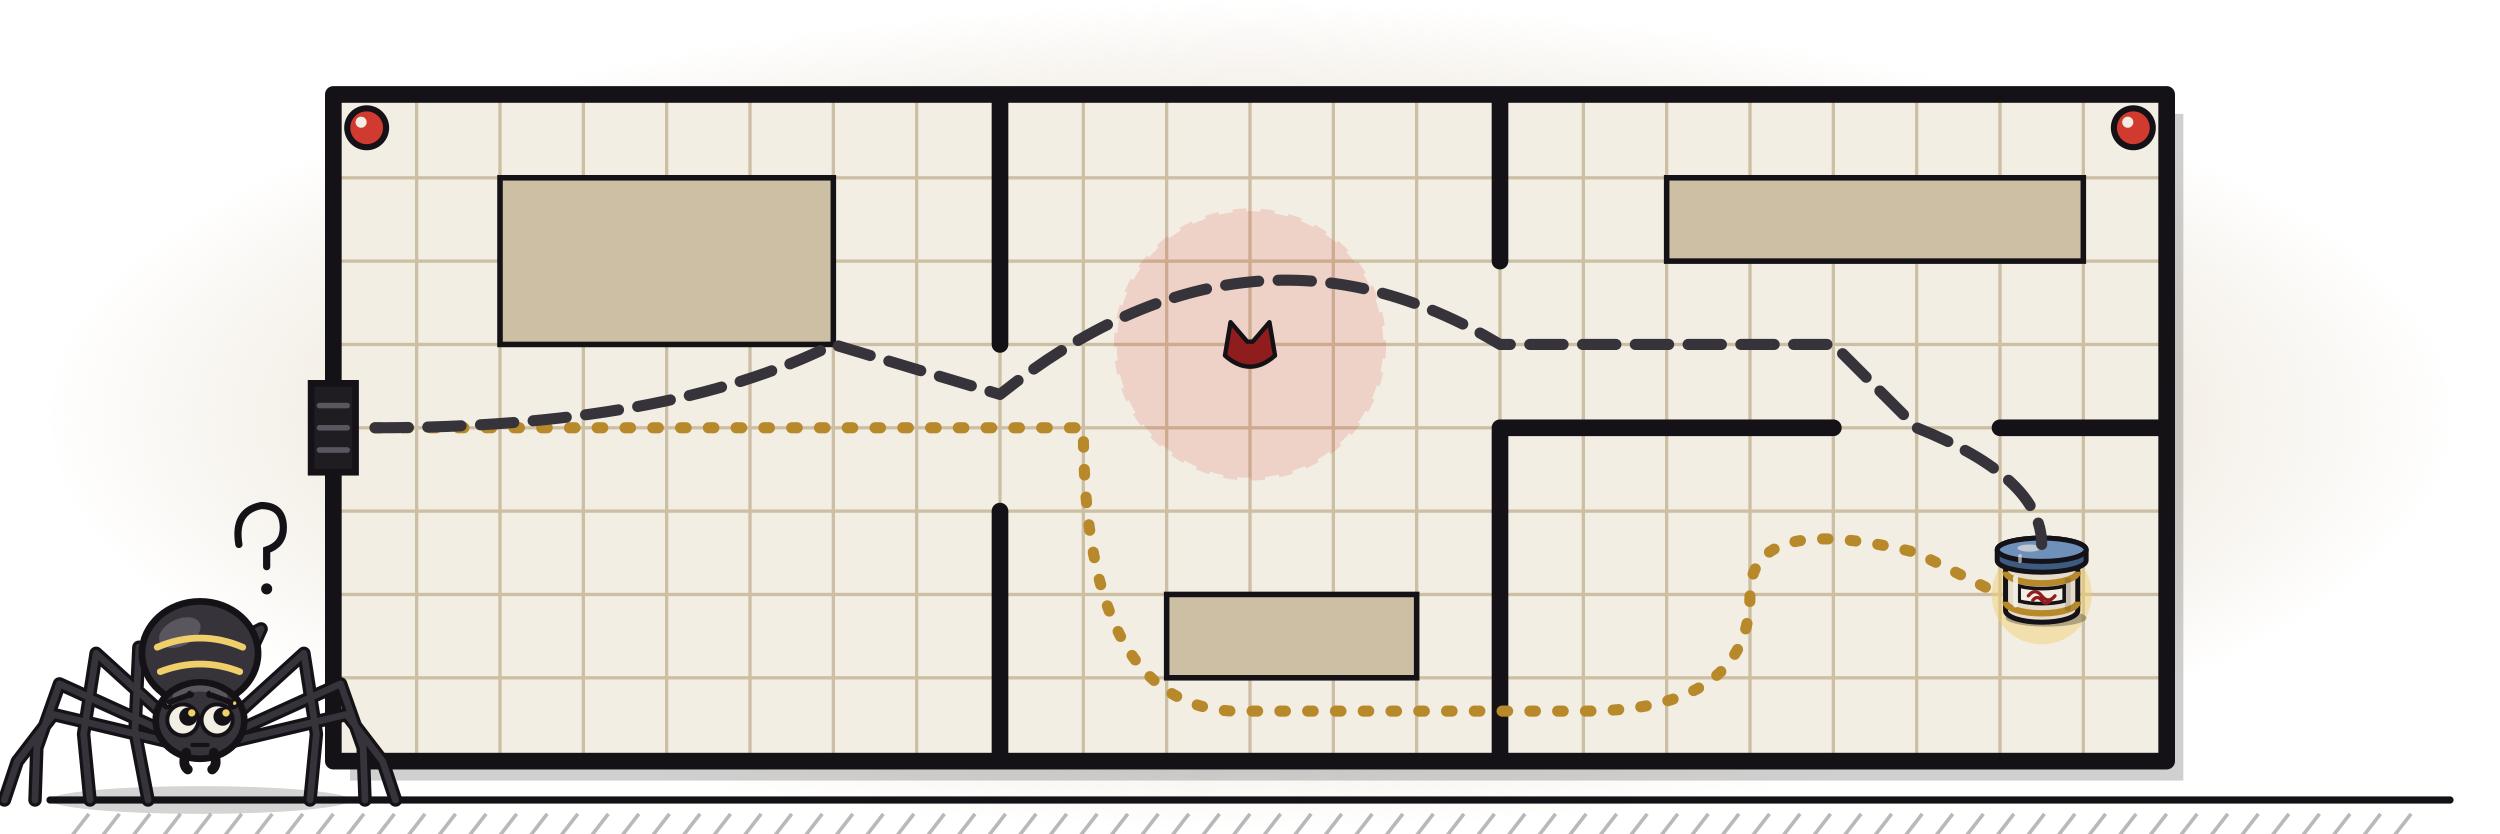
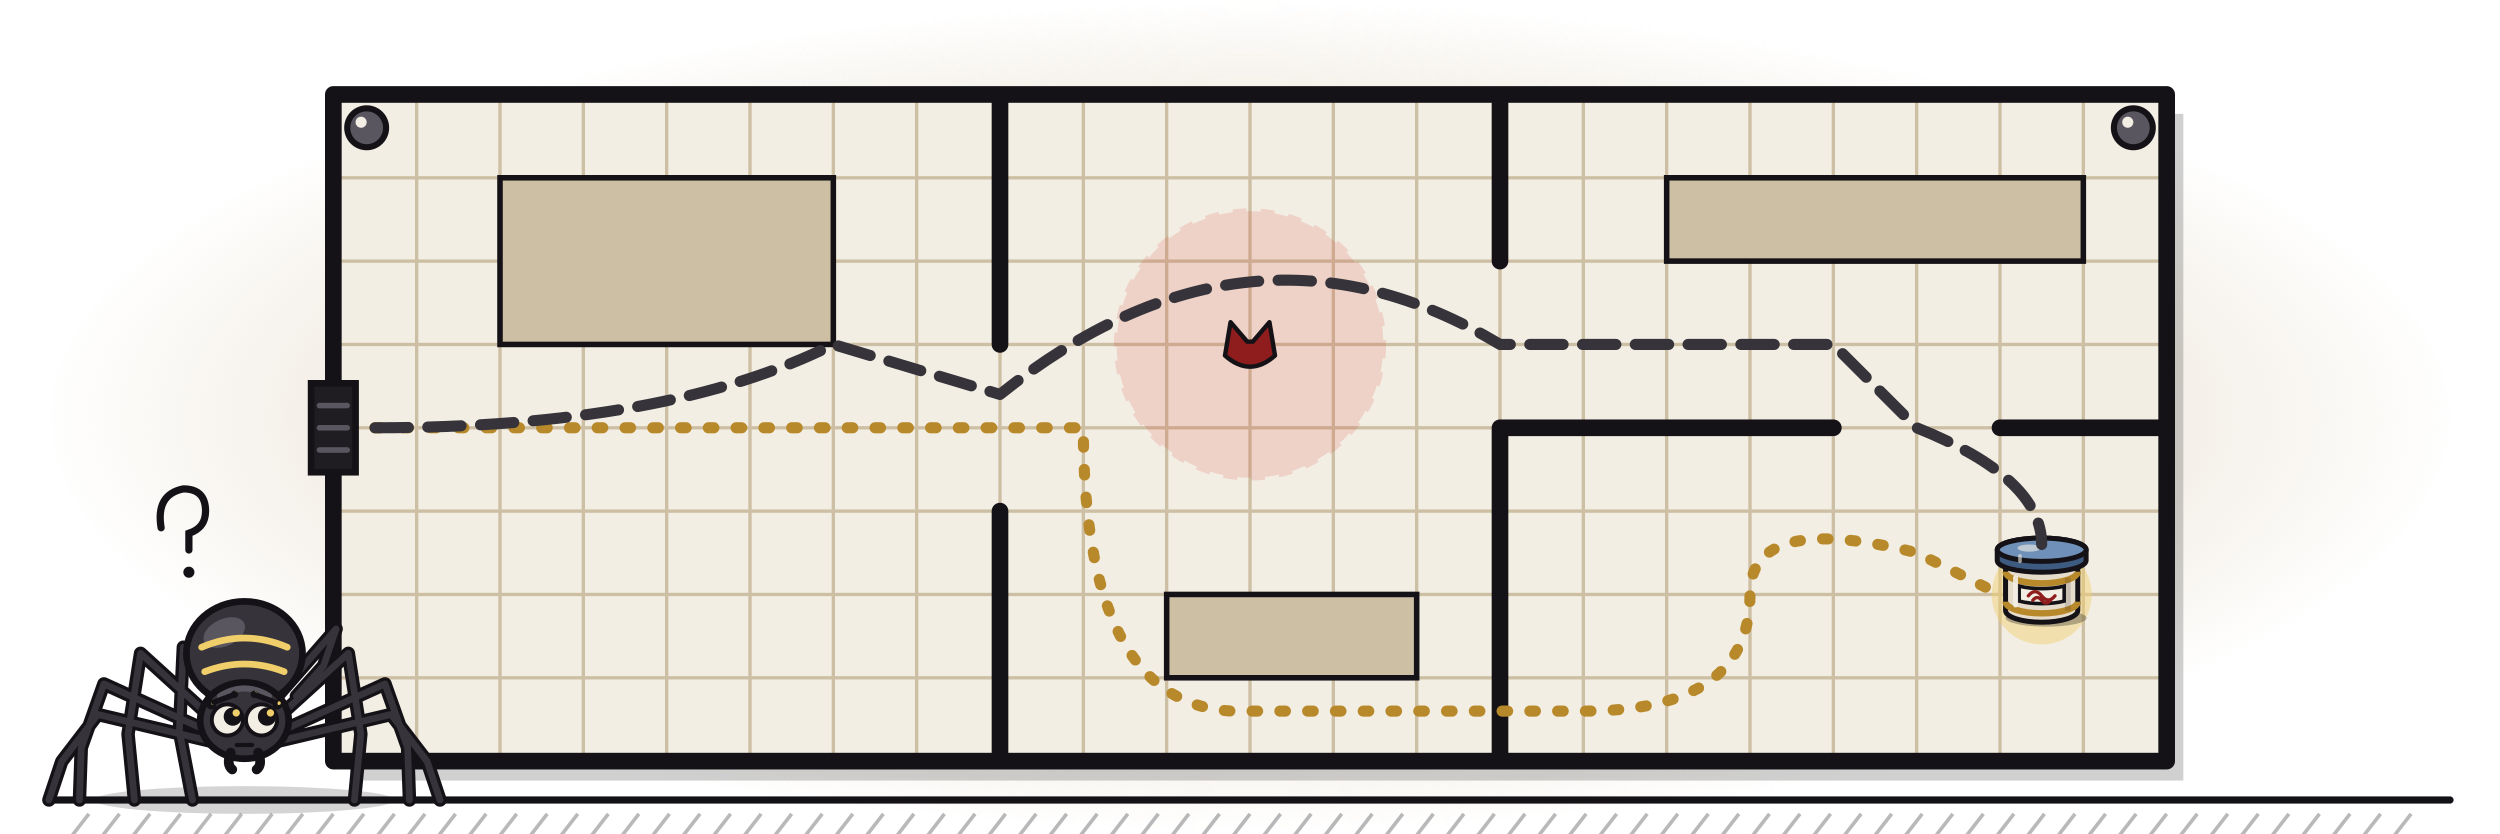
<svg xmlns="http://www.w3.org/2000/svg" viewBox="0 0 900 300" role="img" aria-label="A gridded floor plan with two possible routes">
  <defs>
    <radialGradient id="clo-glow" cx="50%" cy="50%" r="50%">
      <stop offset="0" stop-color="#e6dccb" />
      <stop offset=".6" stop-color="#e6dccb" stop-opacity=".75" />
      <stop offset="1" stop-color="#e6dccb" stop-opacity="0" />
    </radialGradient>
  </defs>
  <ellipse cx="450" cy="150" rx="432" ry="150" fill="url(#clo-glow)" />
  <path d="M18 288H882" stroke="#141216" stroke-width="2.6" stroke-linecap="round" />
  <path d="M32 293l-7 9M43 293l-7 9M54 293l-7 9M65 293l-7 9M76 293l-7 9M87 293l-7 9M98 293l-7 9M109 293l-7 9M120 293l-7 9M131 293l-7 9M142 293l-7 9M153 293l-7 9M164 293l-7 9M175 293l-7 9M186 293l-7 9M197 293l-7 9M208 293l-7 9M219 293l-7 9M230 293l-7 9M241 293l-7 9M252 293l-7 9M263 293l-7 9M274 293l-7 9M285 293l-7 9M296 293l-7 9M307 293l-7 9M318 293l-7 9M329 293l-7 9M340 293l-7 9M351 293l-7 9M362 293l-7 9M373 293l-7 9M384 293l-7 9M395 293l-7 9M406 293l-7 9M417 293l-7 9M428 293l-7 9M439 293l-7 9M450 293l-7 9M461 293l-7 9M472 293l-7 9M483 293l-7 9M494 293l-7 9M505 293l-7 9M516 293l-7 9M527 293l-7 9M538 293l-7 9M549 293l-7 9M560 293l-7 9M571 293l-7 9M582 293l-7 9M593 293l-7 9M604 293l-7 9M615 293l-7 9M626 293l-7 9M637 293l-7 9M648 293l-7 9M659 293l-7 9M670 293l-7 9M681 293l-7 9M692 293l-7 9M703 293l-7 9M714 293l-7 9M725 293l-7 9M736 293l-7 9M747 293l-7 9M758 293l-7 9M769 293l-7 9M780 293l-7 9M791 293l-7 9M802 293l-7 9M813 293l-7 9M824 293l-7 9M835 293l-7 9M846 293l-7 9M857 293l-7 9M868 293l-7 9" stroke="#141216" stroke-width="1.3" opacity=".3" />
  <rect x="126" y="41" width="660" height="240" fill="#141216" opacity=".2" />
  <rect x="120" y="34" width="660" height="240" fill="#f3eee4" stroke="#141216" stroke-width="3" />
  <path d="M150 34v240M180 34v240M210 34v240M240 34v240M270 34v240M300 34v240M330 34v240M360 34v240M390 34v240M420 34v240M450 34v240M480 34v240M510 34v240M540 34v240M570 34v240M600 34v240M630 34v240M660 34v240M690 34v240M720 34v240M750 34v240M120 64h660M120 94h660M120 124h660M120 154h660M120 184h660M120 214h660M120 244h660" stroke="#cdbfa4" stroke-width="1.2" fill="none" stroke-linecap="round" stroke-linejoin="round" />
  <path d="M120 34H780V274H120Z M360 34V124M360 184V274M540 34V94M540 154V274M540 154H660M720 154H780" stroke="#141216" stroke-width="6" fill="none" stroke-linecap="round" stroke-linejoin="round" />
  <rect x="180" y="64" width="120" height="60" fill="#cdbfa4" stroke="#141216" stroke-width="2" />
  <rect x="420" y="214" width="90" height="30" fill="#cdbfa4" stroke="#141216" stroke-width="2" />
  <rect x="600" y="64" width="150" height="30" fill="#cdbfa4" stroke="#141216" stroke-width="2" />
  <circle cx="450" cy="124" r="48" fill="#d13a2f" opacity=".16" stroke="#d13a2f" stroke-width="2" stroke-dasharray="5 5" />
  <path d="M441 128l2 -12 6 7h2l6 -7 2 12q-9 8 -18 0z" fill="#8f1d1d" stroke="#141216" stroke-width="1.6" stroke-linejoin="round" />
  <rect x="112" y="138" width="16" height="32" fill="#1f1d22" stroke="#141216" stroke-width="2.4" />
  <path d="M115 146h10M115 154h10M115 162h10" stroke="#5a5660" stroke-width="2" fill="none" stroke-linecap="round" stroke-linejoin="round" />
  <circle cx="735" cy="214" r="18" fill="#f0cf6b" opacity=".45" />
  <ellipse cx="736.6" cy="222.5" rx="14.6" ry="3.1" fill="#141216" opacity=".3" />
  <path d="M722 201.8V219.8A13 4.2 0 0 0 748 219.8V201.8z" fill="#e6dccb" stroke="#141216" stroke-width="1.8" />
  <path d="M722 205.8A13 4.2 0 0 0 748 205.8M722 216.6A13 4.2 0 0 0 748 216.6" stroke="#b8892a" stroke-width="2.3" fill="none" />
  <path d="M726.9 211A13 4.2 0 0 0 743.1 211V216.4A13 4.2 0 0 1 726.9 216.4z" fill="#f3eee4" stroke="#141216" stroke-width="1.3" />
  <path d="M730.2 214.5q2.4 -3 4.8 0t4.8 0M731.8 216.1q1.6 -2 3.2 0t3.2 0" stroke="#8f1d1d" stroke-width="1.2" fill="none" stroke-linecap="round" />
  <path d="M725.6 208V217.8" stroke="#f3eee4" stroke-width="1.8" opacity=".9" stroke-linecap="round" />
  <path d="M744.4 208V219.8" stroke="#141216" stroke-width="2.1" opacity=".15" />
  <path d="M719 201.8V197.9A16 4.2 0 0 1 751 197.9V201.8A16 4.2 0 0 1 719 201.8z" fill="#3d5a80" stroke="#141216" stroke-width="1.8" />
  <ellipse cx="735" cy="197.9" rx="16" ry="4.2" fill="#6f90b8" stroke="#141216" stroke-width="1.8" />
  <ellipse cx="730.5" cy="197.3" rx="4.2" ry="1.3" fill="#f3eee4" opacity=".6" />
  <path d="M727.2 200.1v2" stroke="#f3eee4" stroke-width="1.3" opacity=".6" stroke-linecap="round" />
  <path d="M135 154H345V154H390Q390 259 450 256H570Q630 256 630 214Q630 184 690 199L720 214" stroke="#b8892a" stroke-width="4" fill="none" stroke-linecap="round" stroke-linejoin="round" stroke-dasharray="2 8" />
  <path d="M135 154Q240 154 300 124L360 142Q450 70 540 124L660 124L690 154Q735 172 735 196" stroke="#36343a" stroke-width="4" fill="none" stroke-linecap="round" stroke-linejoin="round" stroke-dasharray="12 7" />
-   <ellipse cx="72" cy="288" rx="54" ry="5" fill="#141216" opacity="0.18" />
-   <g transform="translate(72 259.4) scale(1.1 1.1)">
-     <path d="M9 -6L20 -30L9.3 -24.5L6 -20M12 -2L34 -22L38.1 4.4L36 26M13 3L46 -12L53.4 8.9L54 26M10 7L48 -2L59.8 13.4L64 26M-9 -6L-20 -24L-21.3 3.5L-17 26M-12 -2L-34 -22L-38.1 4.4L-36 26M-13 3L-46 -12L-53.4 8.9L-54 26M-10 7L-48 -2L-59.8 13.4L-64 26" stroke="#141216" stroke-width="4.4" fill="none" stroke-linecap="round" stroke-linejoin="round" />
-     <path d="M9 -6L20 -30L9.3 -24.5L6 -20M12 -2L34 -22L38.1 4.4L36 26M13 3L46 -12L53.4 8.9L54 26M10 7L48 -2L59.8 13.4L64 26M-9 -6L-20 -24L-21.3 3.5L-17 26M-12 -2L-34 -22L-38.1 4.4L-36 26M-13 3L-46 -12L-53.4 8.9L-54 26M-10 7L-48 -2L-59.8 13.4L-64 26" stroke="#36343a" stroke-width="2.2" fill="none" stroke-linecap="round" stroke-linejoin="round" />
+   <ellipse cx="88" cy="288" rx="54" ry="5" fill="#141216" opacity="0.18" />
+   <g transform="translate(88 259.4) scale(1.1 1.1)">
+     <path d="M9 -6L30 -30L25.9 -17.9L17 -8M12 -2L34 -22L38.1 4.4L36 26M13 3L46 -12L53.4 8.9L54 26M10 7L48 -2L59.8 13.4L64 26M-9 -6L-20 -24L-21.3 3.5L-17 26M-12 -2L-34 -22L-38.1 4.4L-36 26M-13 3L-46 -12L-53.4 8.9L-54 26M-10 7L-48 -2L-59.8 13.4L-64 26" stroke="#141216" stroke-width="4.4" fill="none" stroke-linecap="round" stroke-linejoin="round" />
+     <path d="M9 -6L30 -30L25.9 -17.9L17 -8M12 -2L34 -22L38.1 4.4L36 26M13 3L46 -12L53.4 8.9L54 26M10 7L48 -2L59.8 13.4L64 26M-9 -6L-20 -24L-21.3 3.5L-17 26M-12 -2L-34 -22L-38.1 4.4L-36 26M-13 3L-46 -12L-53.4 8.9L-54 26M-10 7L-48 -2L-59.8 13.4L-64 26" stroke="#36343a" stroke-width="2.2" fill="none" stroke-linecap="round" stroke-linejoin="round" />
    <ellipse cx="0" cy="-22" rx="19" ry="17" fill="#36343a" stroke="#141216" stroke-width="2.2" />
    <ellipse cx="-6.6" cy="-28.8" rx="7.2" ry="4.4" fill="#5a5660" transform="rotate(-25 -6.6 -28.8)" />
    <path d="M-14 -24q14 -6 28 0M-13 -16q13 -5 26 0" stroke="#f0cf6b" stroke-width="2.2" fill="none" stroke-linecap="round" />
    <ellipse cx="0" cy="0" rx="14.5" ry="12.5" fill="#36343a" stroke="#141216" stroke-width="2.2" />
    <path d="M-8 -8q8 -5 16 0" stroke="#5a5660" stroke-width="2" fill="none" stroke-linecap="round" />
    <path d="M-4.5 10.5q-1.5 4 0.5 5.5M4.5 10.5q1.5 4 -0.5 5.5" stroke="#141216" stroke-width="3.2" fill="none" stroke-linecap="round" />
    <circle cx="-10.8" cy="-5.2" r="1.6" fill="#141216" />
    <circle cx="-10.3" cy="-5.7" r="0.6" fill="#f0cf6b" />
    <circle cx="10.8" cy="-5.2" r="1.6" fill="#141216" />
    <circle cx="11.3" cy="-5.7" r="0.6" fill="#f0cf6b" />
    <circle cx="-3.2" cy="-8.6" r="1.2" fill="#141216" />
    <circle cx="-2.8" cy="-9" r="0.5" fill="#f0cf6b" />
    <circle cx="3.2" cy="-8.6" r="1.2" fill="#141216" />
    <circle cx="3.6" cy="-9" r="0.5" fill="#f0cf6b" />
    <circle cx="-5.6" cy="-0.2" r="5.1" fill="#f3eee4" stroke="#141216" stroke-width="1.3" />
    <circle cx="-3.8" cy="-1.3" r="3" fill="#141216" />
    <circle cx="-2.7" cy="-2.5" r="1.2" fill="#f0cf6b" />
    <circle cx="5.6" cy="-0.2" r="5.1" fill="#f3eee4" stroke="#141216" stroke-width="1.3" />
    <circle cx="7.4" cy="-1.3" r="3" fill="#141216" />
    <circle cx="8.5" cy="-2.5" r="1.2" fill="#f0cf6b" />
    <path d="M-10 -6l7 -2.6M10 -6l-7 -2.6" stroke="#141216" stroke-width="1.8" stroke-linecap="round" />
    <path d="M-2.5 8h5" stroke="#141216" stroke-width="1.4" stroke-linecap="round" />
  </g>
-   <path d="M86 196q-2 -12 8 -14q8 0 8 8q0 6 -6 8v6" fill="none" stroke="#141216" stroke-width="2.6" stroke-linecap="round" />
-   <circle cx="96" cy="212" r="2" fill="#141216" />
-   <circle cx="132" cy="46" r="7" fill="#d13a2f" stroke="#141216" stroke-width="2.2" />
+   <path d="M58 190q-2 -12 8 -14q8 0 8 8q0 6 -6 8v6" fill="none" stroke="#141216" stroke-width="2.6" stroke-linecap="round" />
+   <circle cx="68" cy="206" r="2" fill="#141216" />
+   <circle cx="132" cy="46" r="7" fill="#5a5660" stroke="#141216" stroke-width="2.2" />
  <circle cx="130" cy="44" r="2" fill="#f3eee4" />
-   <circle cx="768" cy="46" r="7" fill="#d13a2f" stroke="#141216" stroke-width="2.2" />
+   <circle cx="768" cy="46" r="7" fill="#5a5660" stroke="#141216" stroke-width="2.2" />
  <circle cx="766" cy="44" r="2" fill="#f3eee4" />
</svg>
